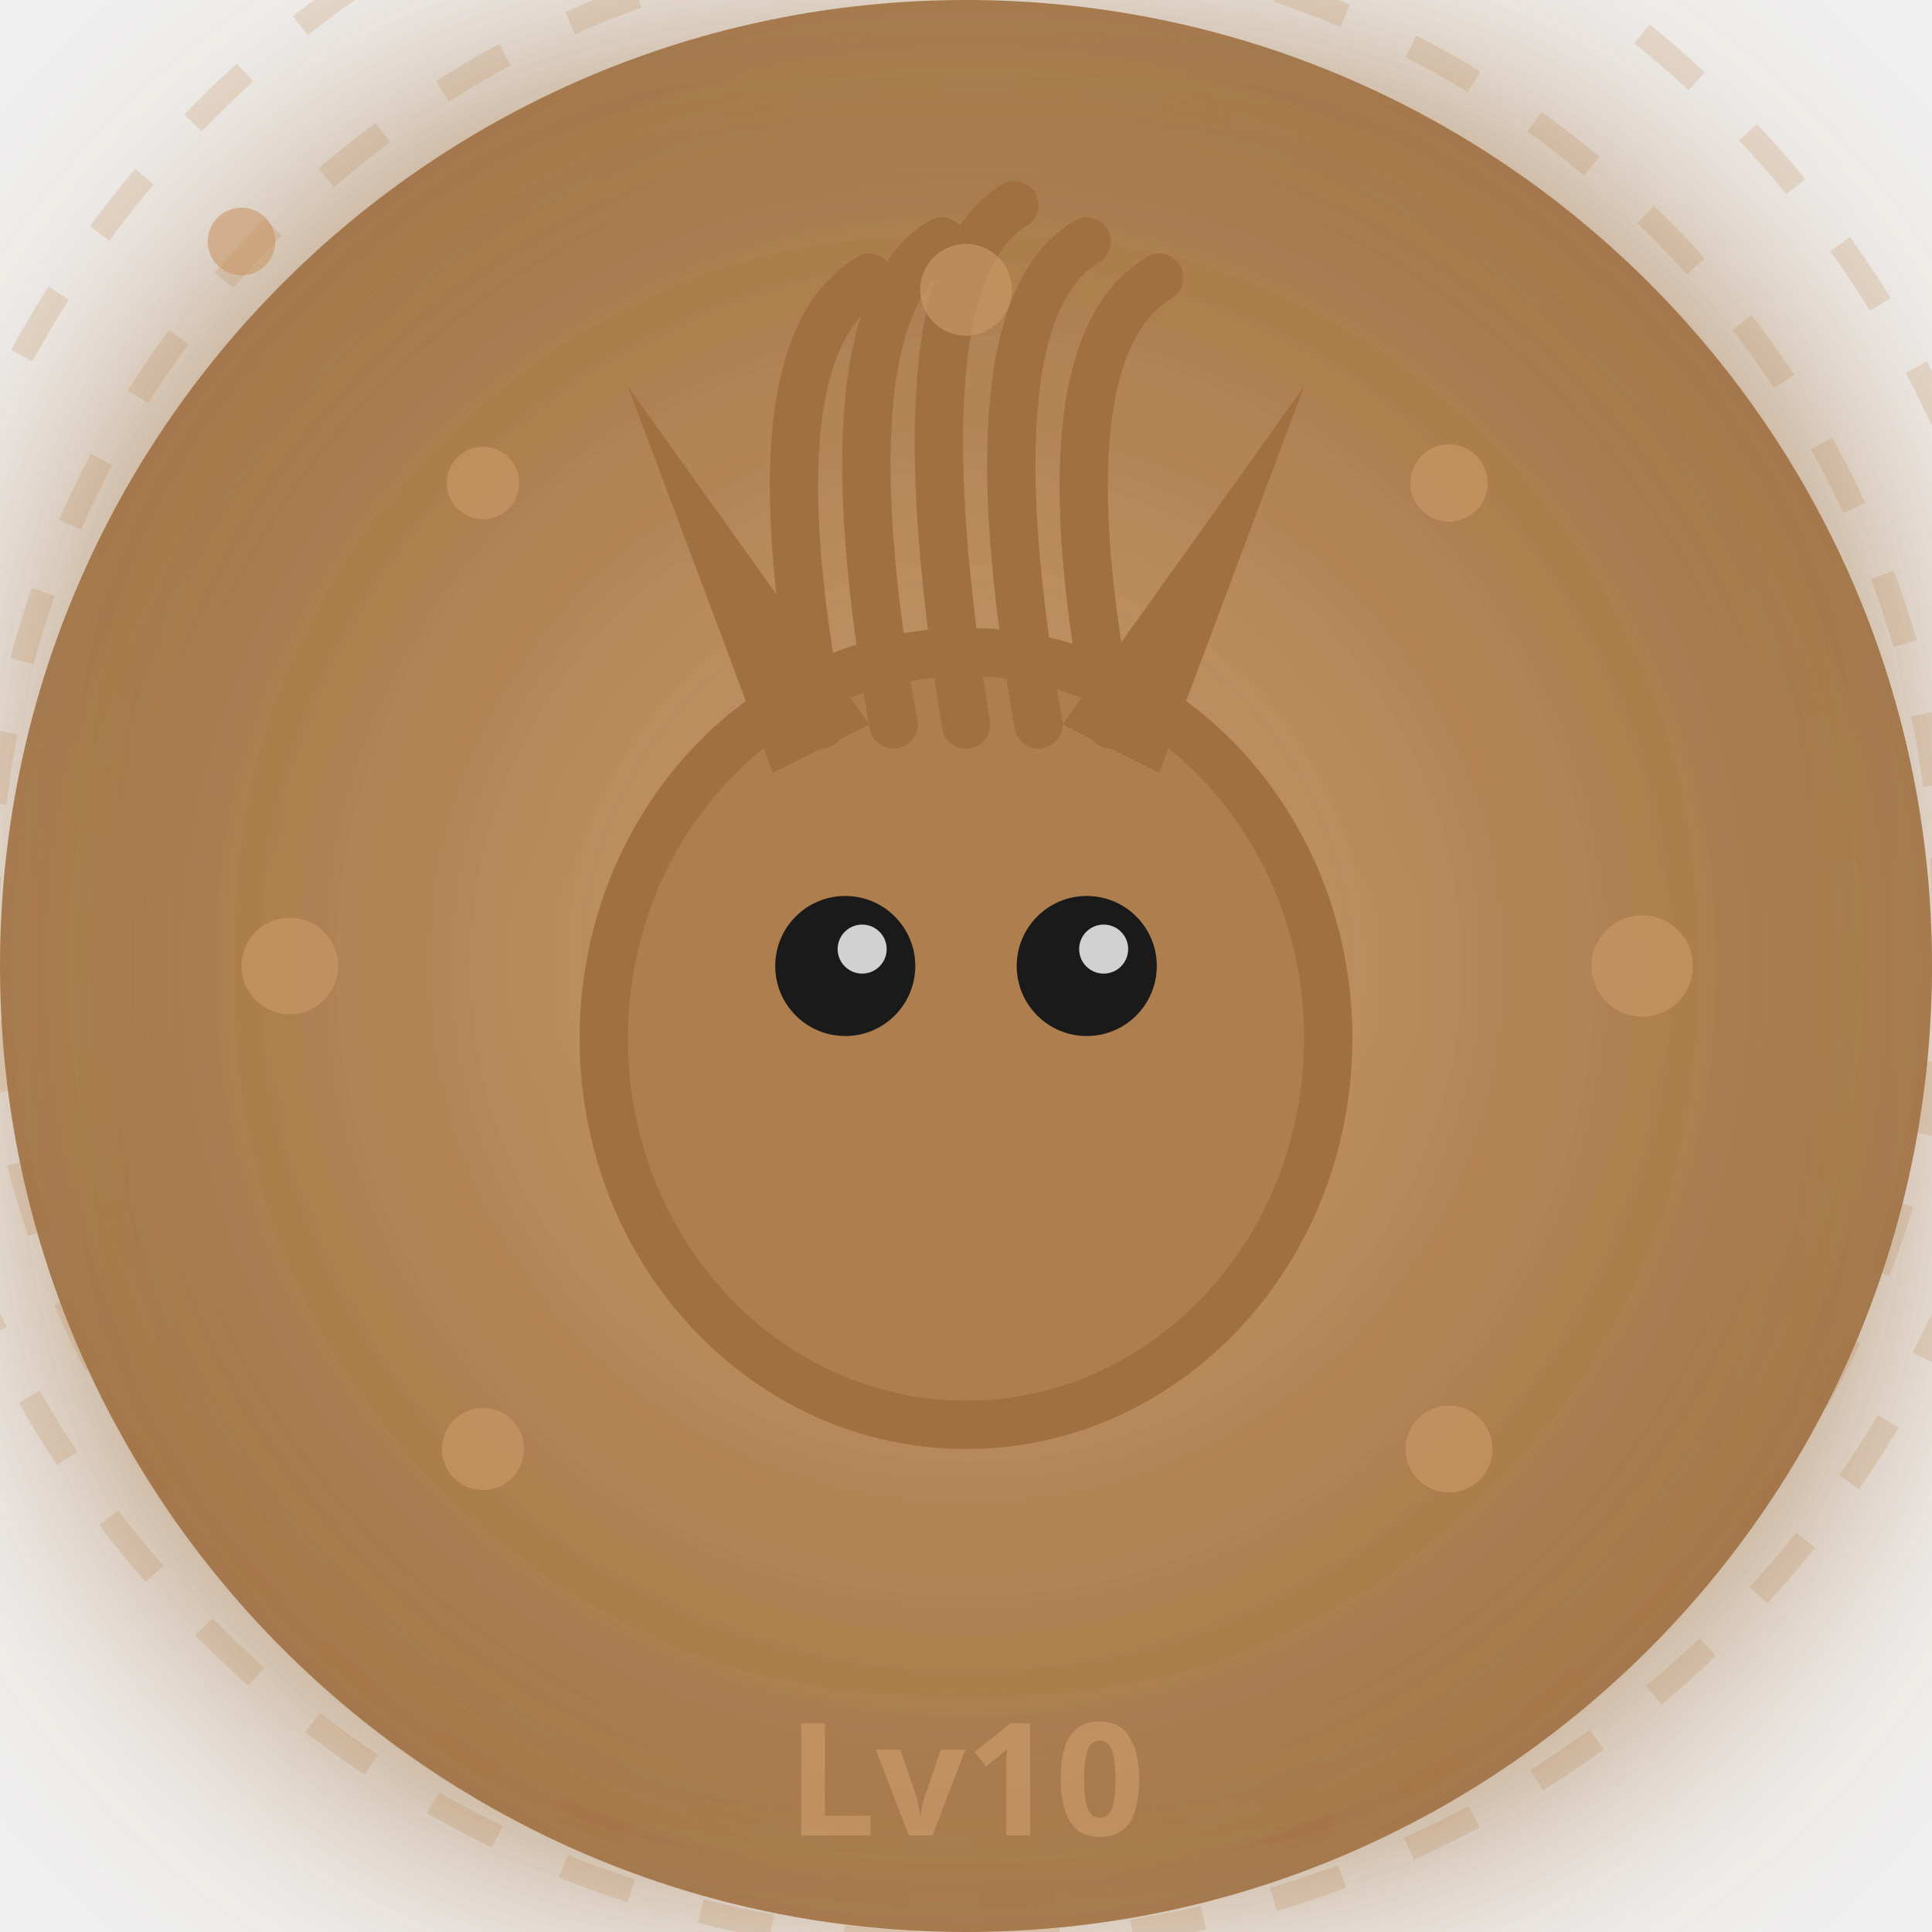
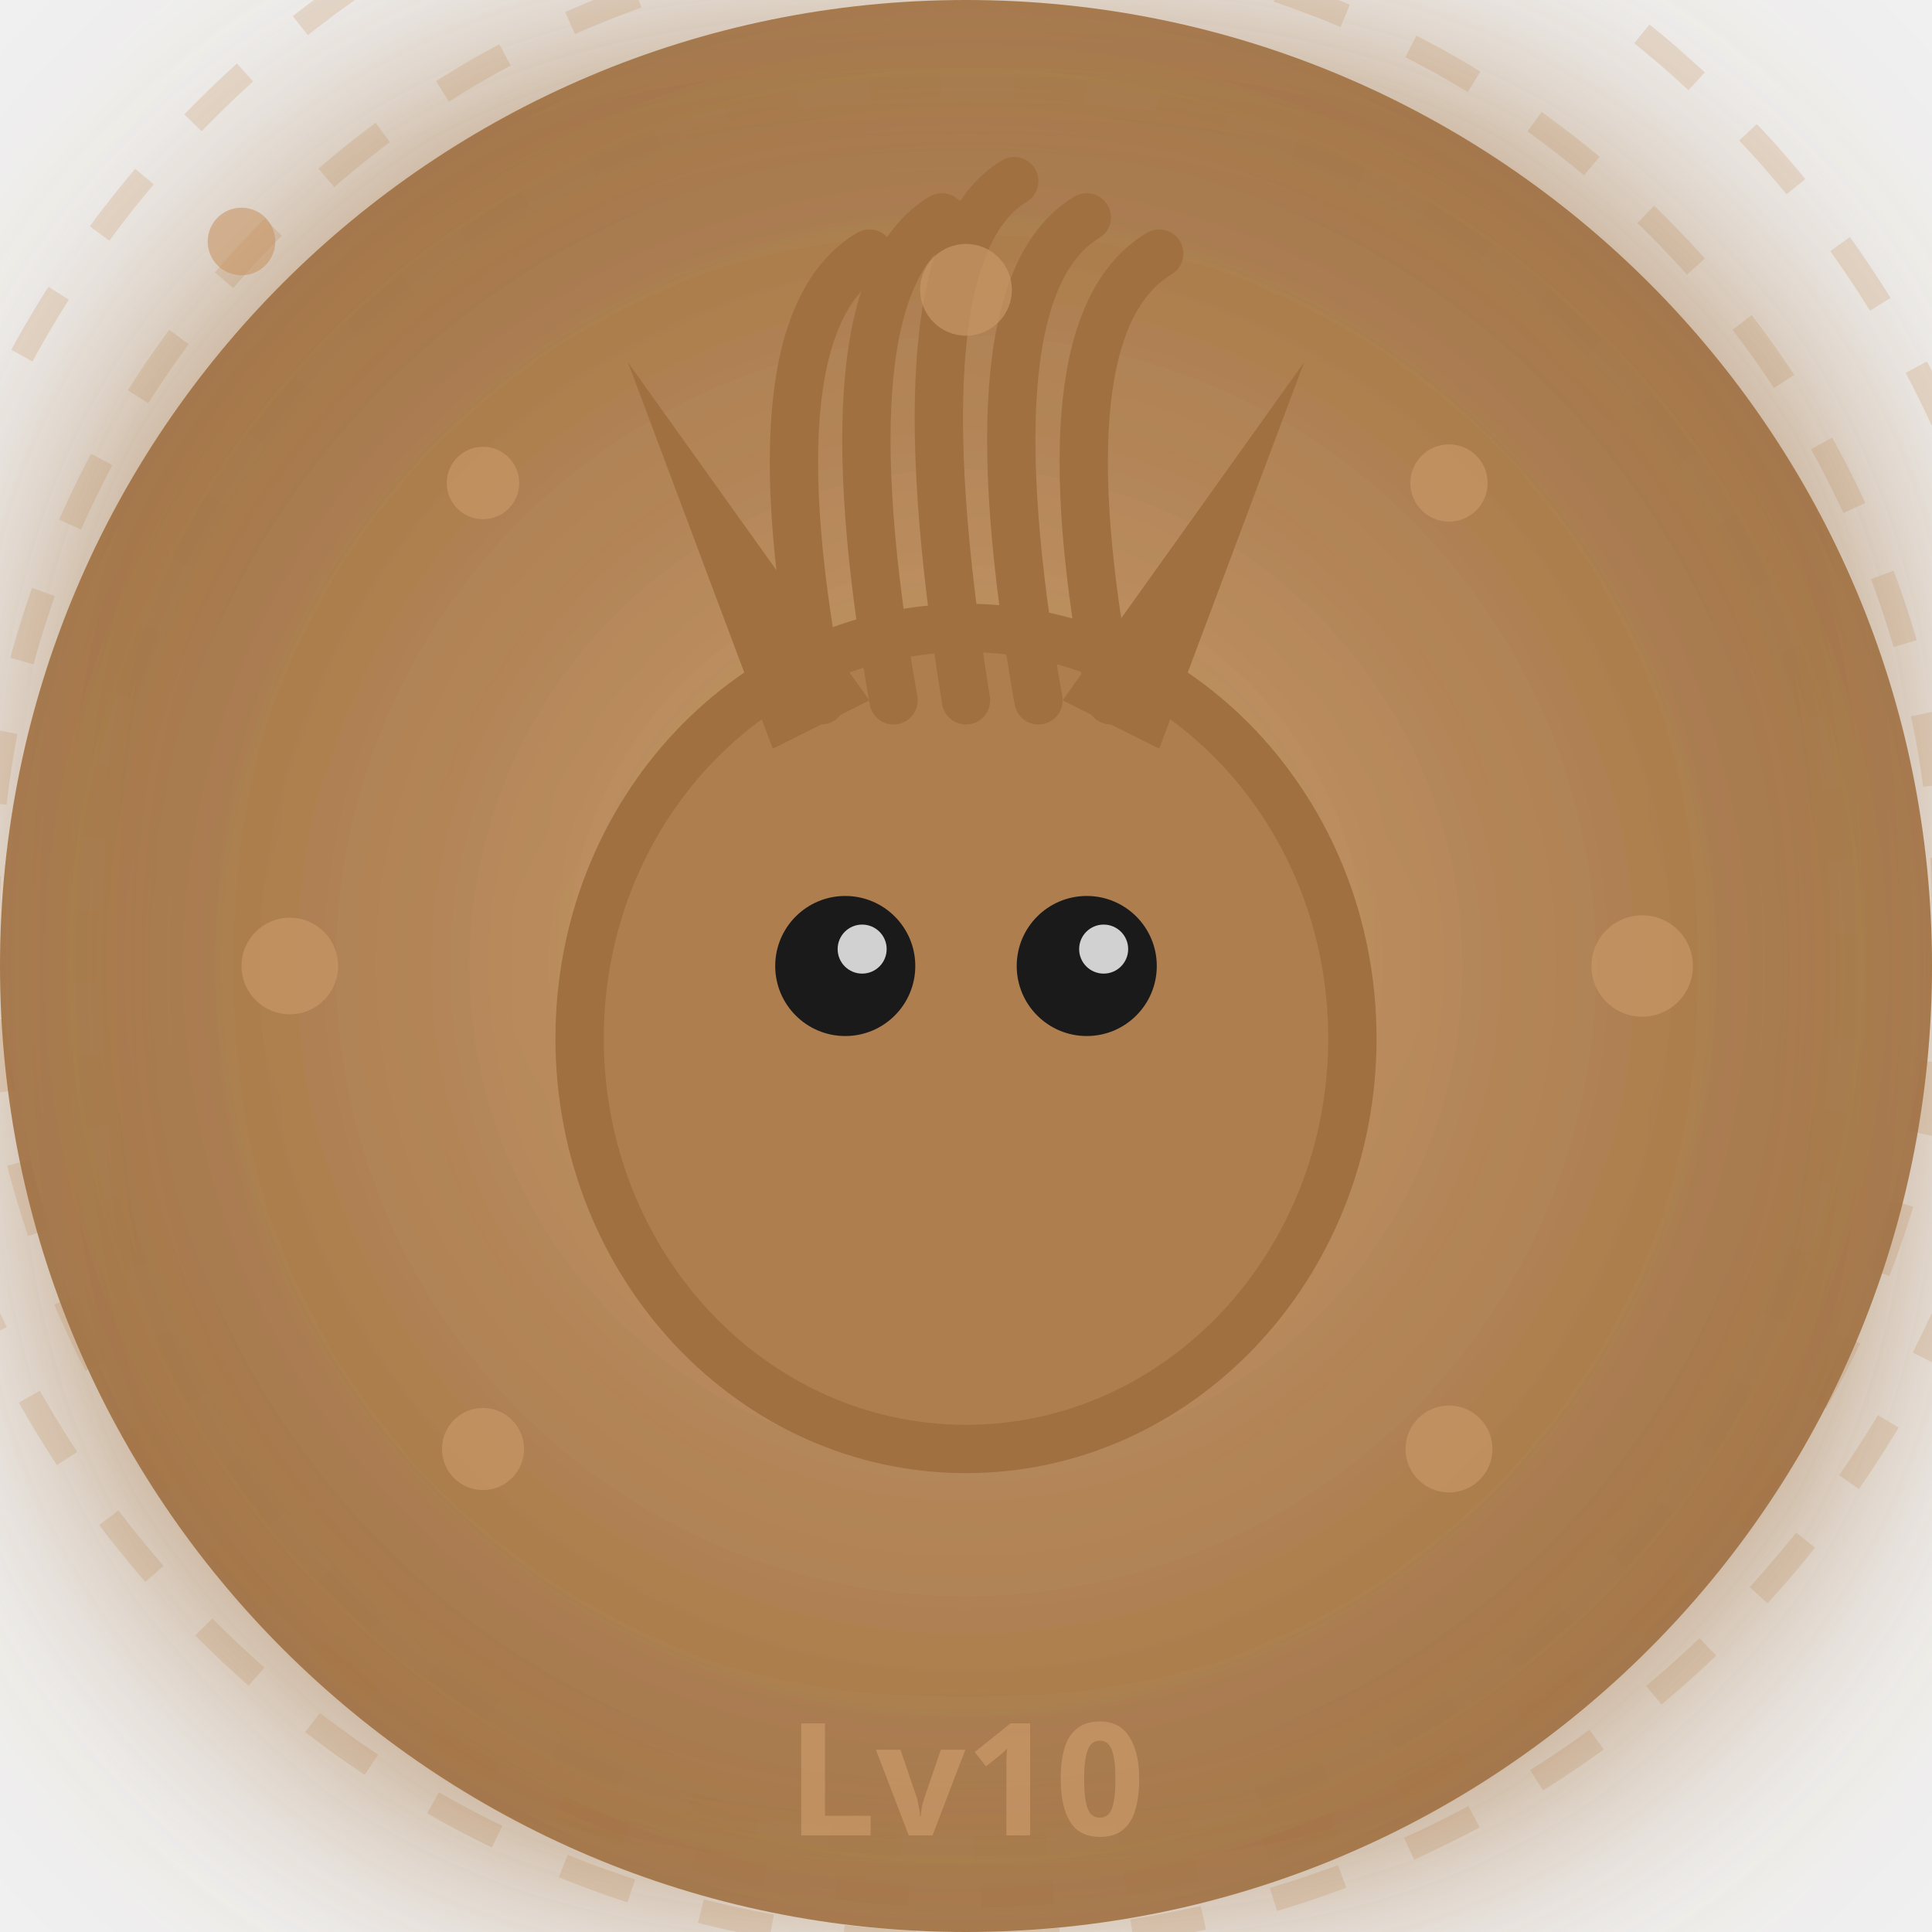
<svg xmlns="http://www.w3.org/2000/svg" viewBox="0 0 80 80">
  <defs>
    <filter id="gf0610" x="-60%" y="-60%" width="220%" height="220%">
      <feGaussianBlur stdDeviation="6" result="blur" />
      <feMerge>
        <feMergeNode in="blur" />
        <feMergeNode in="SourceGraphic" />
      </feMerge>
    </filter>
    <radialGradient id="bgg0610" cx="50%" cy="50%" r="50%">
      <stop offset="0%" stop-color="#C89868" stop-opacity="0.7" />
      <stop offset="100%" stop-color="#A07040" stop-opacity="0.9" />
    </radialGradient>
  </defs>
  <circle cx="40" cy="40" r="36.5" fill="none" stroke="#C8986880" stroke-width="1" stroke-dasharray="3,3" opacity="0.5" />
  <circle cx="40" cy="38" r="40.5" fill="none" stroke="#C8986880" stroke-width="1" stroke-dasharray="3,3" opacity="0.5" />
  <circle cx="40" cy="36" r="44.5" fill="none" stroke="#C8986880" stroke-width="1" stroke-dasharray="3,3" opacity="0.5" />
  <circle cx="40" cy="40" r="40" fill="url(#bgg0610)" filter="url(#gf0610)" />
-   <ellipse cx="40" cy="43" rx="16" ry="17" fill="#A07040" />
-   <ellipse cx="40" cy="43" rx="14" ry="15" fill="#C89868" opacity="0.35" />
-   <path d="M34,30 Q31,14.5 36,11.5" stroke="#A07040" stroke-width="2" fill="none" stroke-linecap="round" />
-   <path d="M37,30 Q34,13.0 39,10.0" stroke="#A07040" stroke-width="2" fill="none" stroke-linecap="round" />
-   <path d="M40,30 Q37,11.5 42,8.5" stroke="#A07040" stroke-width="2" fill="none" stroke-linecap="round" />
-   <path d="M43,30 Q40,13.0 45,10.0" stroke="#A07040" stroke-width="2" fill="none" stroke-linecap="round" />
-   <path d="M46,30 Q43,14.5 48,11.5" stroke="#A07040" stroke-width="2" fill="none" stroke-linecap="round" />
-   <polygon points="32,32 26,16 36,30" fill="#A07040" />
-   <polygon points="48,32 54,16 44,30" fill="#A07040" />
+   <ellipse cx="40" cy="43" rx="17" ry="18" fill="#A07040" />
+   <ellipse cx="40" cy="43" rx="15" ry="16" fill="#C89868" opacity="0.35" />
+   <path d="M34,29 Q31,13.5 36,10.5" stroke="#A07040" stroke-width="2" fill="none" stroke-linecap="round" />
+   <path d="M37,29 Q34,12.0 39,9.0" stroke="#A07040" stroke-width="2" fill="none" stroke-linecap="round" />
+   <path d="M40,29 Q37,10.5 42,7.5" stroke="#A07040" stroke-width="2" fill="none" stroke-linecap="round" />
+   <path d="M43,29 Q40,12.0 45,9.0" stroke="#A07040" stroke-width="2" fill="none" stroke-linecap="round" />
+   <path d="M46,29 Q43,13.5 48,10.5" stroke="#A07040" stroke-width="2" fill="none" stroke-linecap="round" />
+   <polygon points="32,31 26,15 36,29" fill="#A07040" />
+   <polygon points="48,31 54,15 44,29" fill="#A07040" />
  <circle cx="35" cy="40" r="2.9" fill="#1A1A1A" />
  <circle cx="35.7" cy="39.3" r="1.015" fill="white" opacity="0.8" />
  <circle cx="45" cy="40" r="2.9" fill="#1A1A1A" />
  <circle cx="45.7" cy="39.3" r="1.015" fill="white" opacity="0.8" />
  <circle cx="20" cy="20" r="1.5" fill="#C89868C0" opacity="0.9" />
  <circle cx="60" cy="20" r="1.6" fill="#C89868C0" opacity="0.9" />
  <circle cx="20" cy="60" r="1.7" fill="#C89868C0" opacity="0.9" />
  <circle cx="60" cy="60" r="1.8" fill="#C89868C0" opacity="0.9" />
  <circle cx="40" cy="12" r="1.9" fill="#C89868C0" opacity="0.9" />
  <circle cx="12" cy="40" r="2.0" fill="#C89868C0" opacity="0.9" />
  <circle cx="68" cy="40" r="2.1" fill="#C89868C0" opacity="0.9" />
  <circle cx="10" cy="10" r="1.4" fill="#C89868C0" opacity="0.8" />
  <text x="40" y="76" text-anchor="middle" font-size="6.5" fill="#C89868C0" font-weight="bold" font-family="sans-serif">Lv10</text>
</svg>
